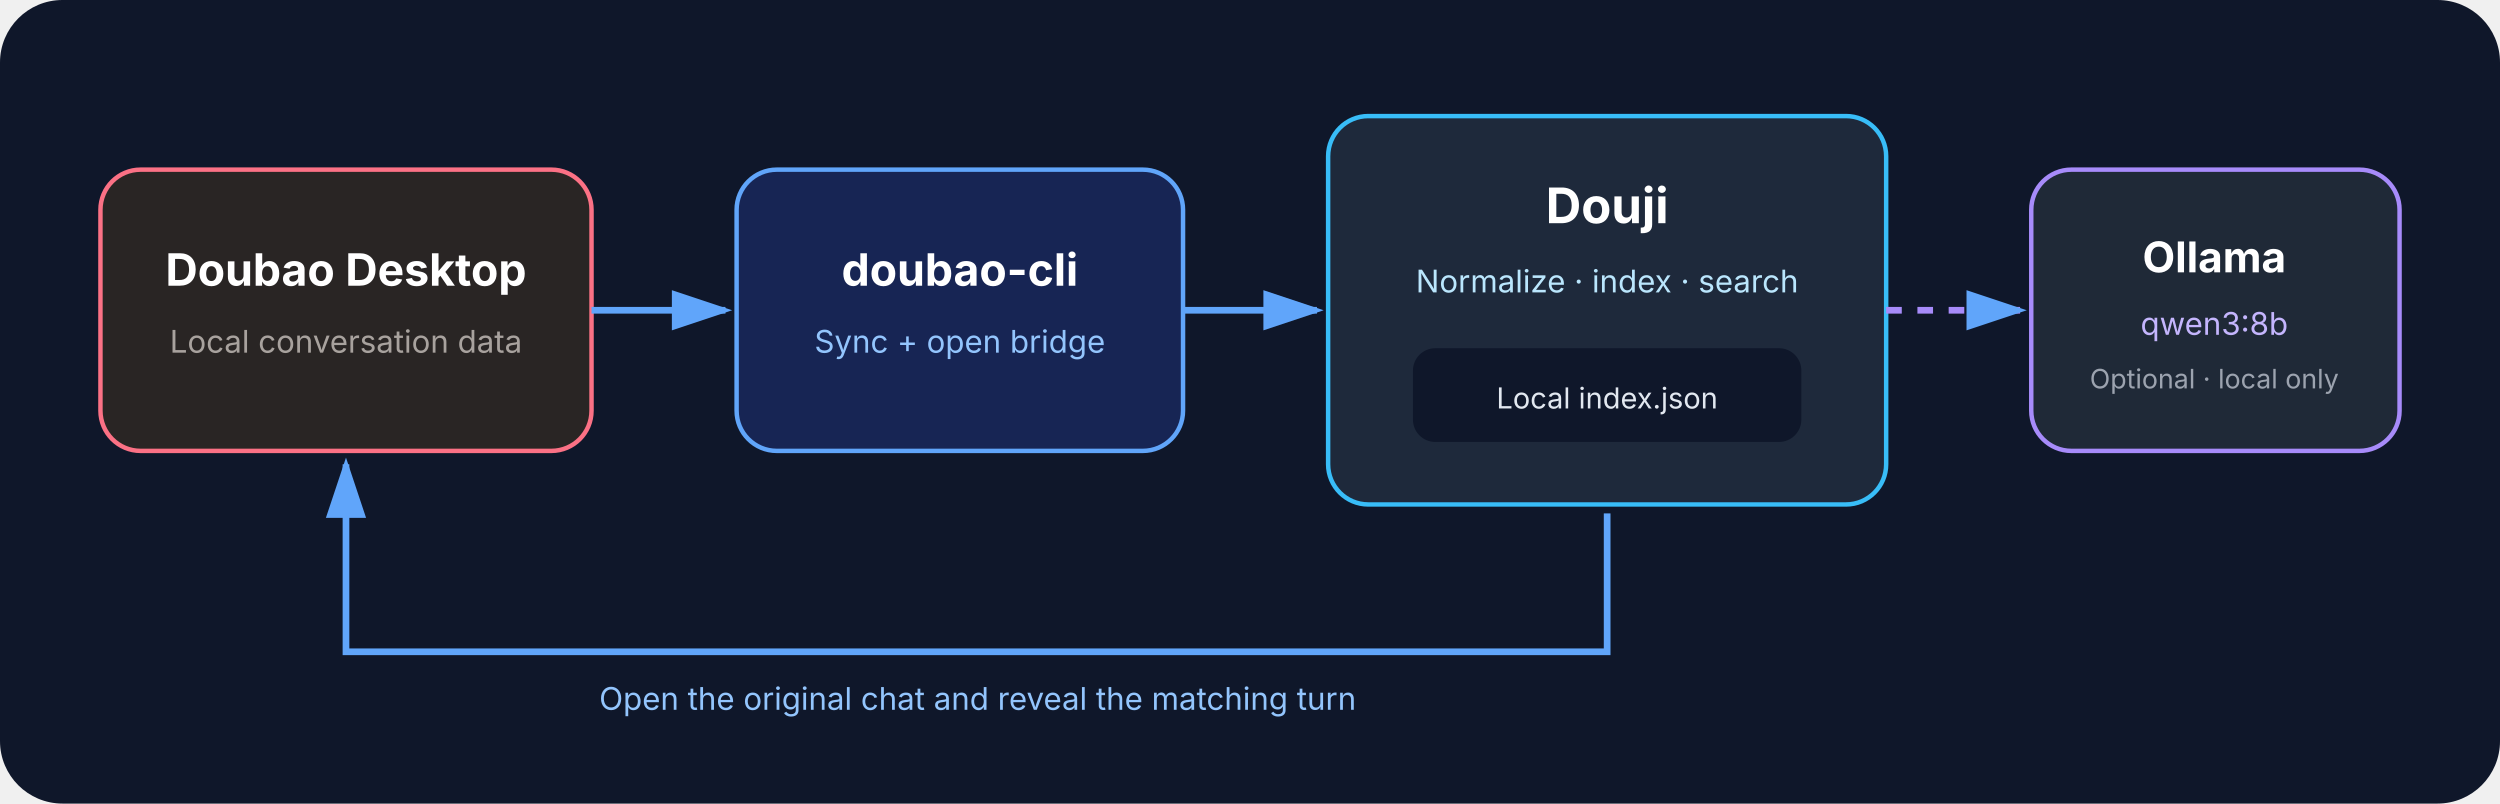
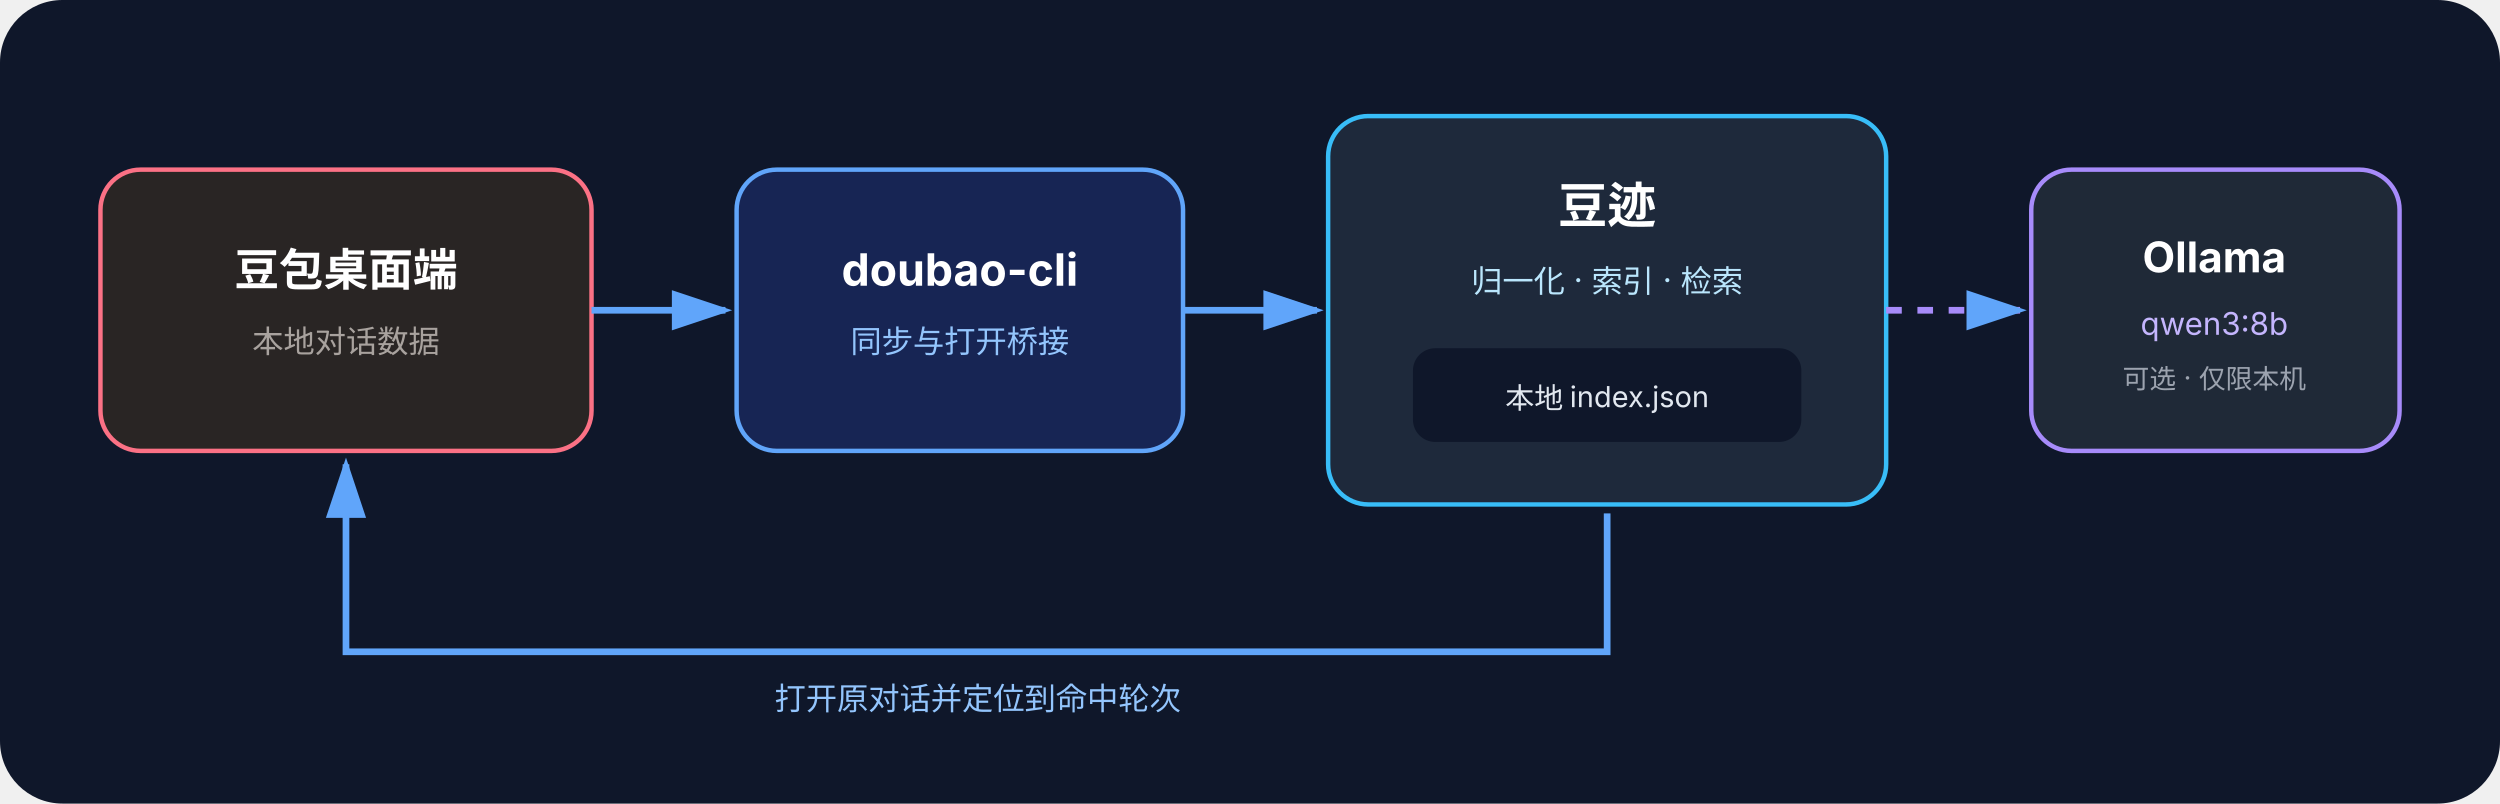
<svg xmlns="http://www.w3.org/2000/svg" width="1120" height="360" viewBox="0 0 1120 360" role="img" aria-labelledby="title desc">
  <defs>
    <marker id="arrow" markerWidth="10" markerHeight="10" refX="8" refY="3" orient="auto">
      <path d="M0,0 L0,6 L9,3 z" fill="#60a5fa" />
    </marker>
  </defs>
  <rect width="1120" height="360" rx="28" fill="#0f172a" />
  <g font-family="-apple-system, BlinkMacSystemFont, sans-serif" text-anchor="middle">
    <g transform="translate(45 76)">
      <rect width="220" height="126" rx="18" fill="#292524" stroke="#fb7185" stroke-width="2" />
-       <text x="110" y="52" fill="#fff" font-size="20" font-weight="700">Doubao Desktop</text>
-       <text x="110" y="82" fill="#a8a29e" font-size="14">Local conversation data</text>
+       <text x="110" y="52" fill="#fff" font-size="20" font-weight="700">豆包桌面端</text>
+       <text x="110" y="82" fill="#a8a29e" font-size="14">本地对话数据</text>
    </g>
    <g transform="translate(330 76)">
      <rect width="200" height="126" rx="18" fill="#172554" stroke="#60a5fa" stroke-width="2" />
      <text x="100" y="52" fill="#fff" font-size="20" font-weight="700">doubao-cli</text>
-       <text x="100" y="82" fill="#93c5fd" font-size="14">Sync + open bridge</text>
+       <text x="100" y="82" fill="#93c5fd" font-size="14">同步与打开桥接</text>
    </g>
    <g transform="translate(595 52)">
      <rect width="250" height="174" rx="18" fill="#1e293b" stroke="#38bdf8" stroke-width="2" />
-       <text x="125" y="48" fill="#fff" font-size="22" font-weight="700">Douji</text>
-       <text x="125" y="79" fill="#bae6fd" font-size="14">Normalize · index · search</text>
+       <text x="125" y="48" fill="#fff" font-size="22" font-weight="700">豆迹</text>
+       <text x="125" y="79" fill="#bae6fd" font-size="14">归一化 · 索引 · 检索</text>
      <rect x="38" y="104" width="174" height="42" rx="10" fill="#0f172a" />
-       <text x="125" y="131" fill="#e2e8f0" font-size="13">Local index.json</text>
+       <text x="125" y="131" fill="#e2e8f0" font-size="13">本地 index.json</text>
    </g>
    <g transform="translate(910 76)">
      <rect width="165" height="126" rx="18" fill="#1f2937" stroke="#a78bfa" stroke-width="2" />
      <text x="82" y="46" fill="#fff" font-size="19" font-weight="700">Ollama</text>
      <text x="82" y="74" fill="#c4b5fd" font-size="14">qwen3:8b</text>
-       <text x="82" y="98" fill="#9ca3af" font-size="12">Optional · local only</text>
+       <text x="82" y="98" fill="#9ca3af" font-size="12">可选 · 仅限本机</text>
    </g>
    <path d="M265 139 H325" stroke="#60a5fa" stroke-width="3" marker-end="url(#arrow)" />
    <path d="M530 139 H590" stroke="#60a5fa" stroke-width="3" marker-end="url(#arrow)" />
    <path d="M845 139 H905" stroke="#a78bfa" stroke-width="3" stroke-dasharray="7 7" marker-end="url(#arrow)" />
    <path d="M720 230 V292 H155 V208" fill="none" stroke="#60a5fa" stroke-width="3" marker-end="url(#arrow)" />
-     <text x="438" y="318" fill="#93c5fd" font-size="14">Open the original chat and reveal the matching turn</text>
+     <text x="438" y="318" fill="#93c5fd" font-size="14">打开原对话并定位到命中轮次</text>
  </g>
</svg>
